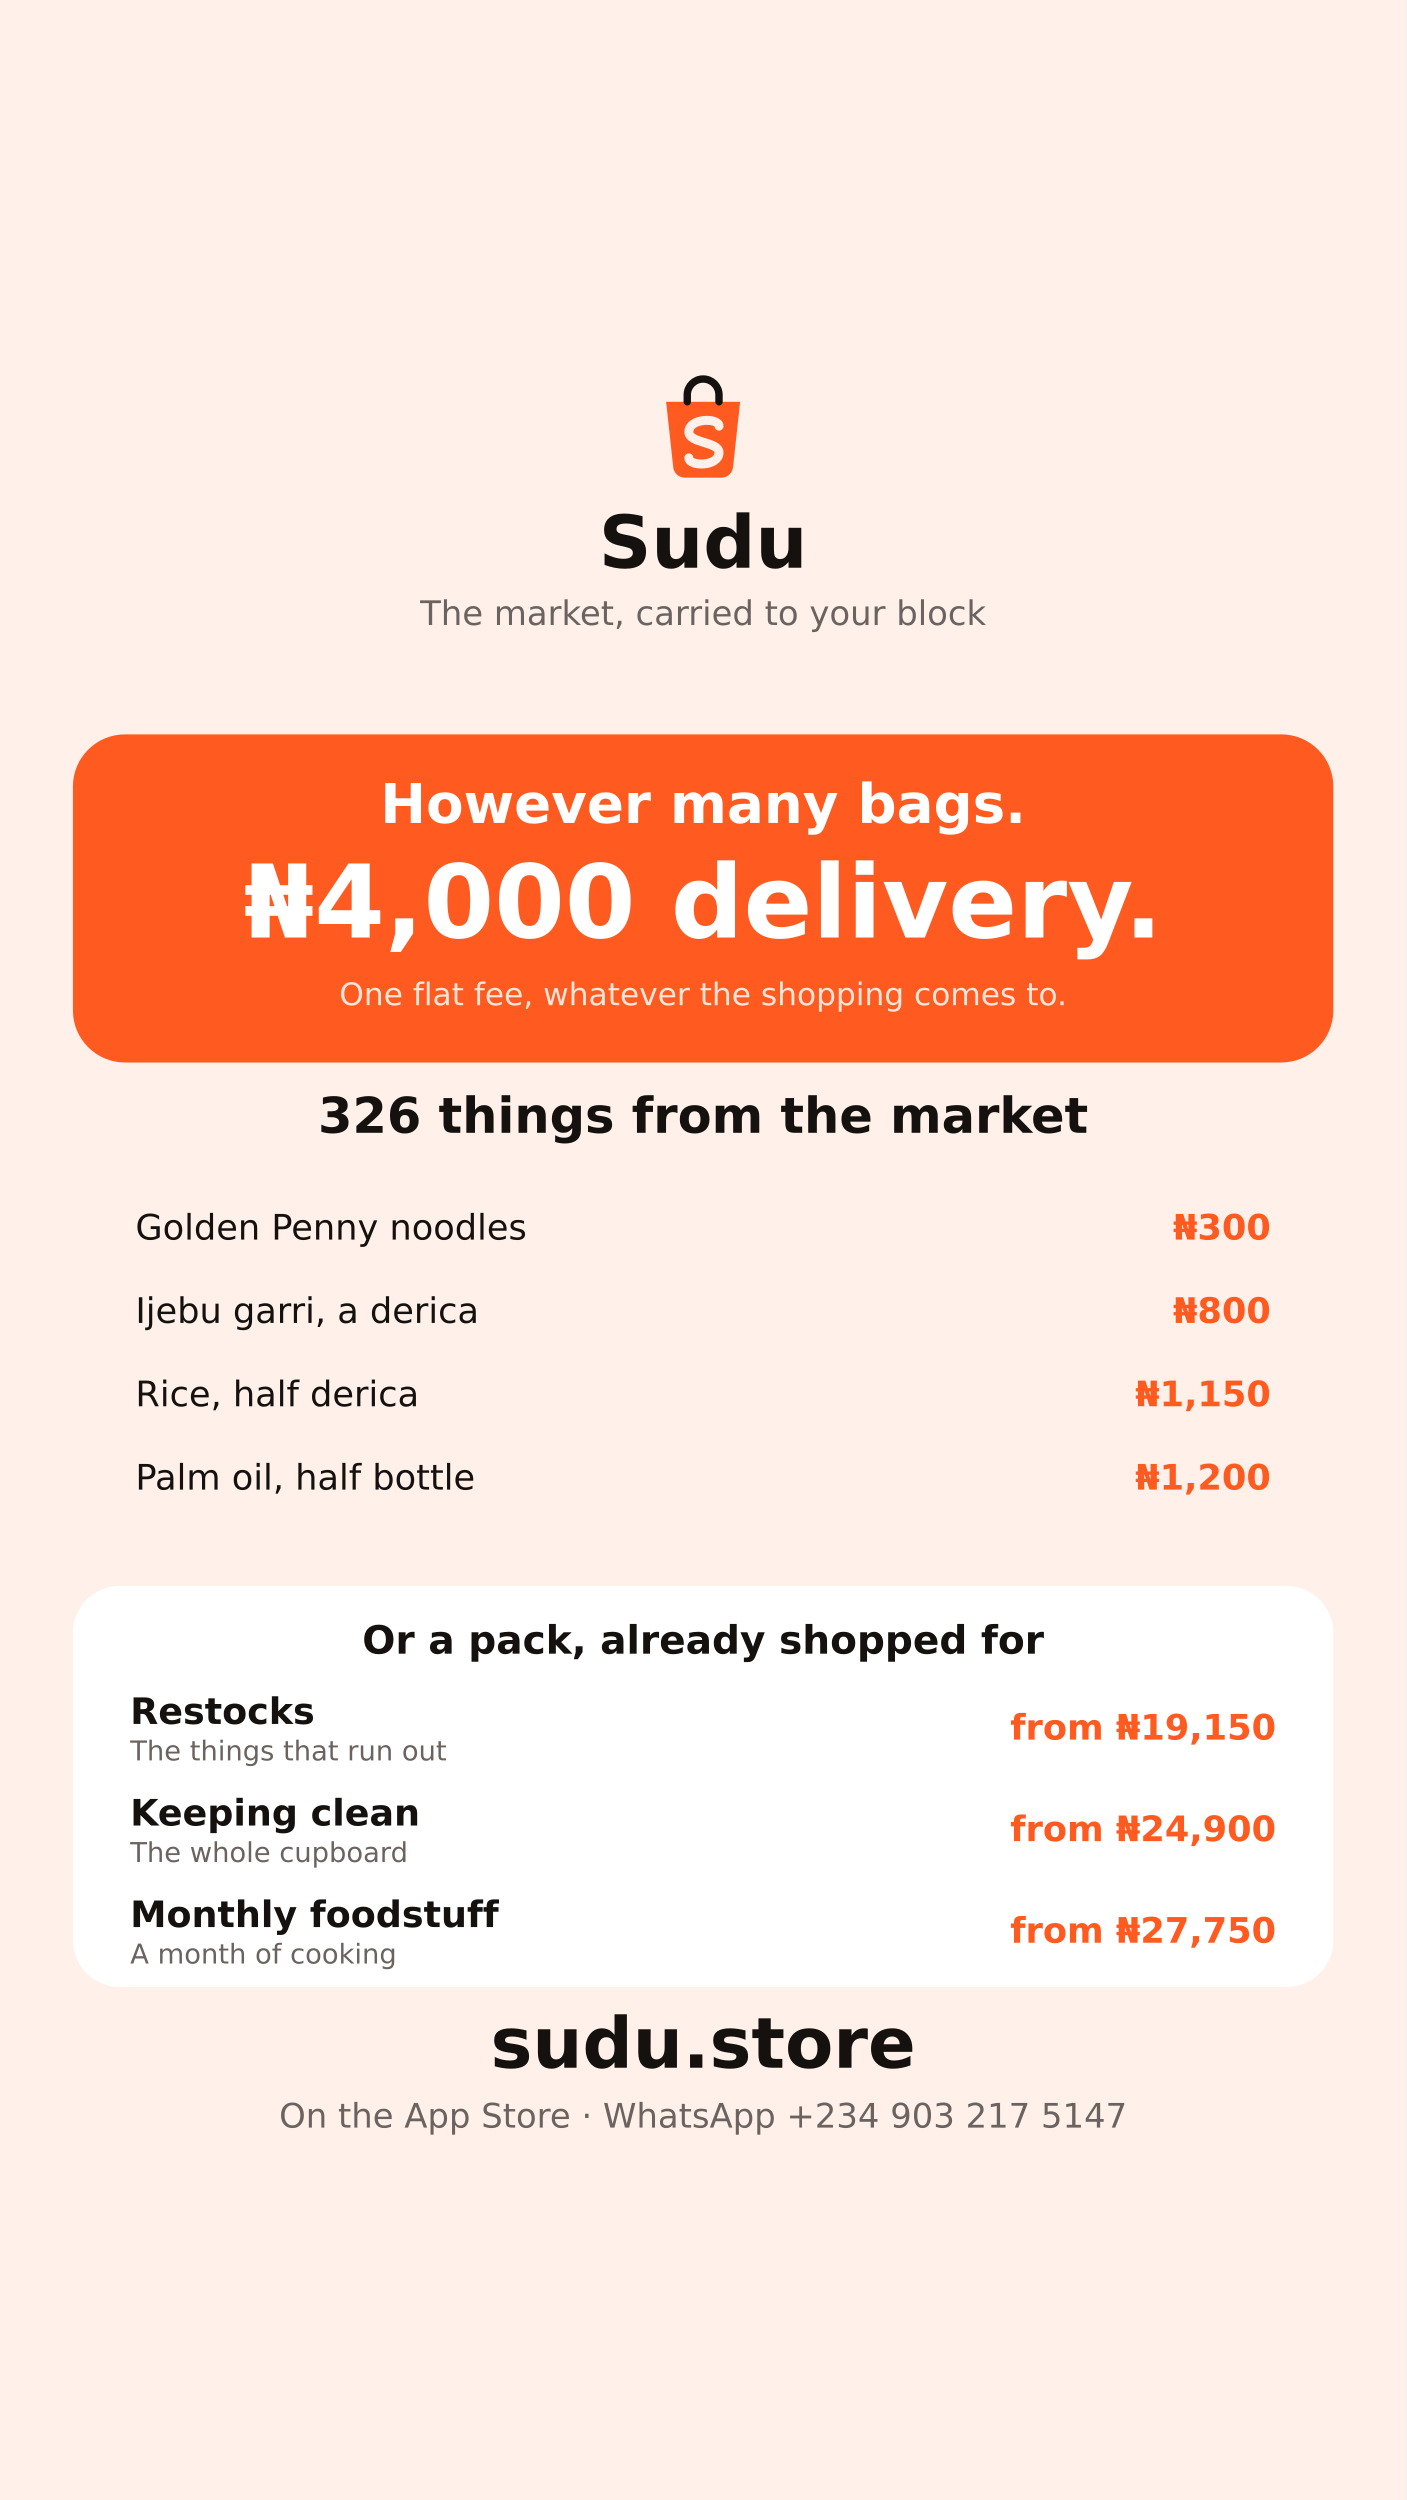
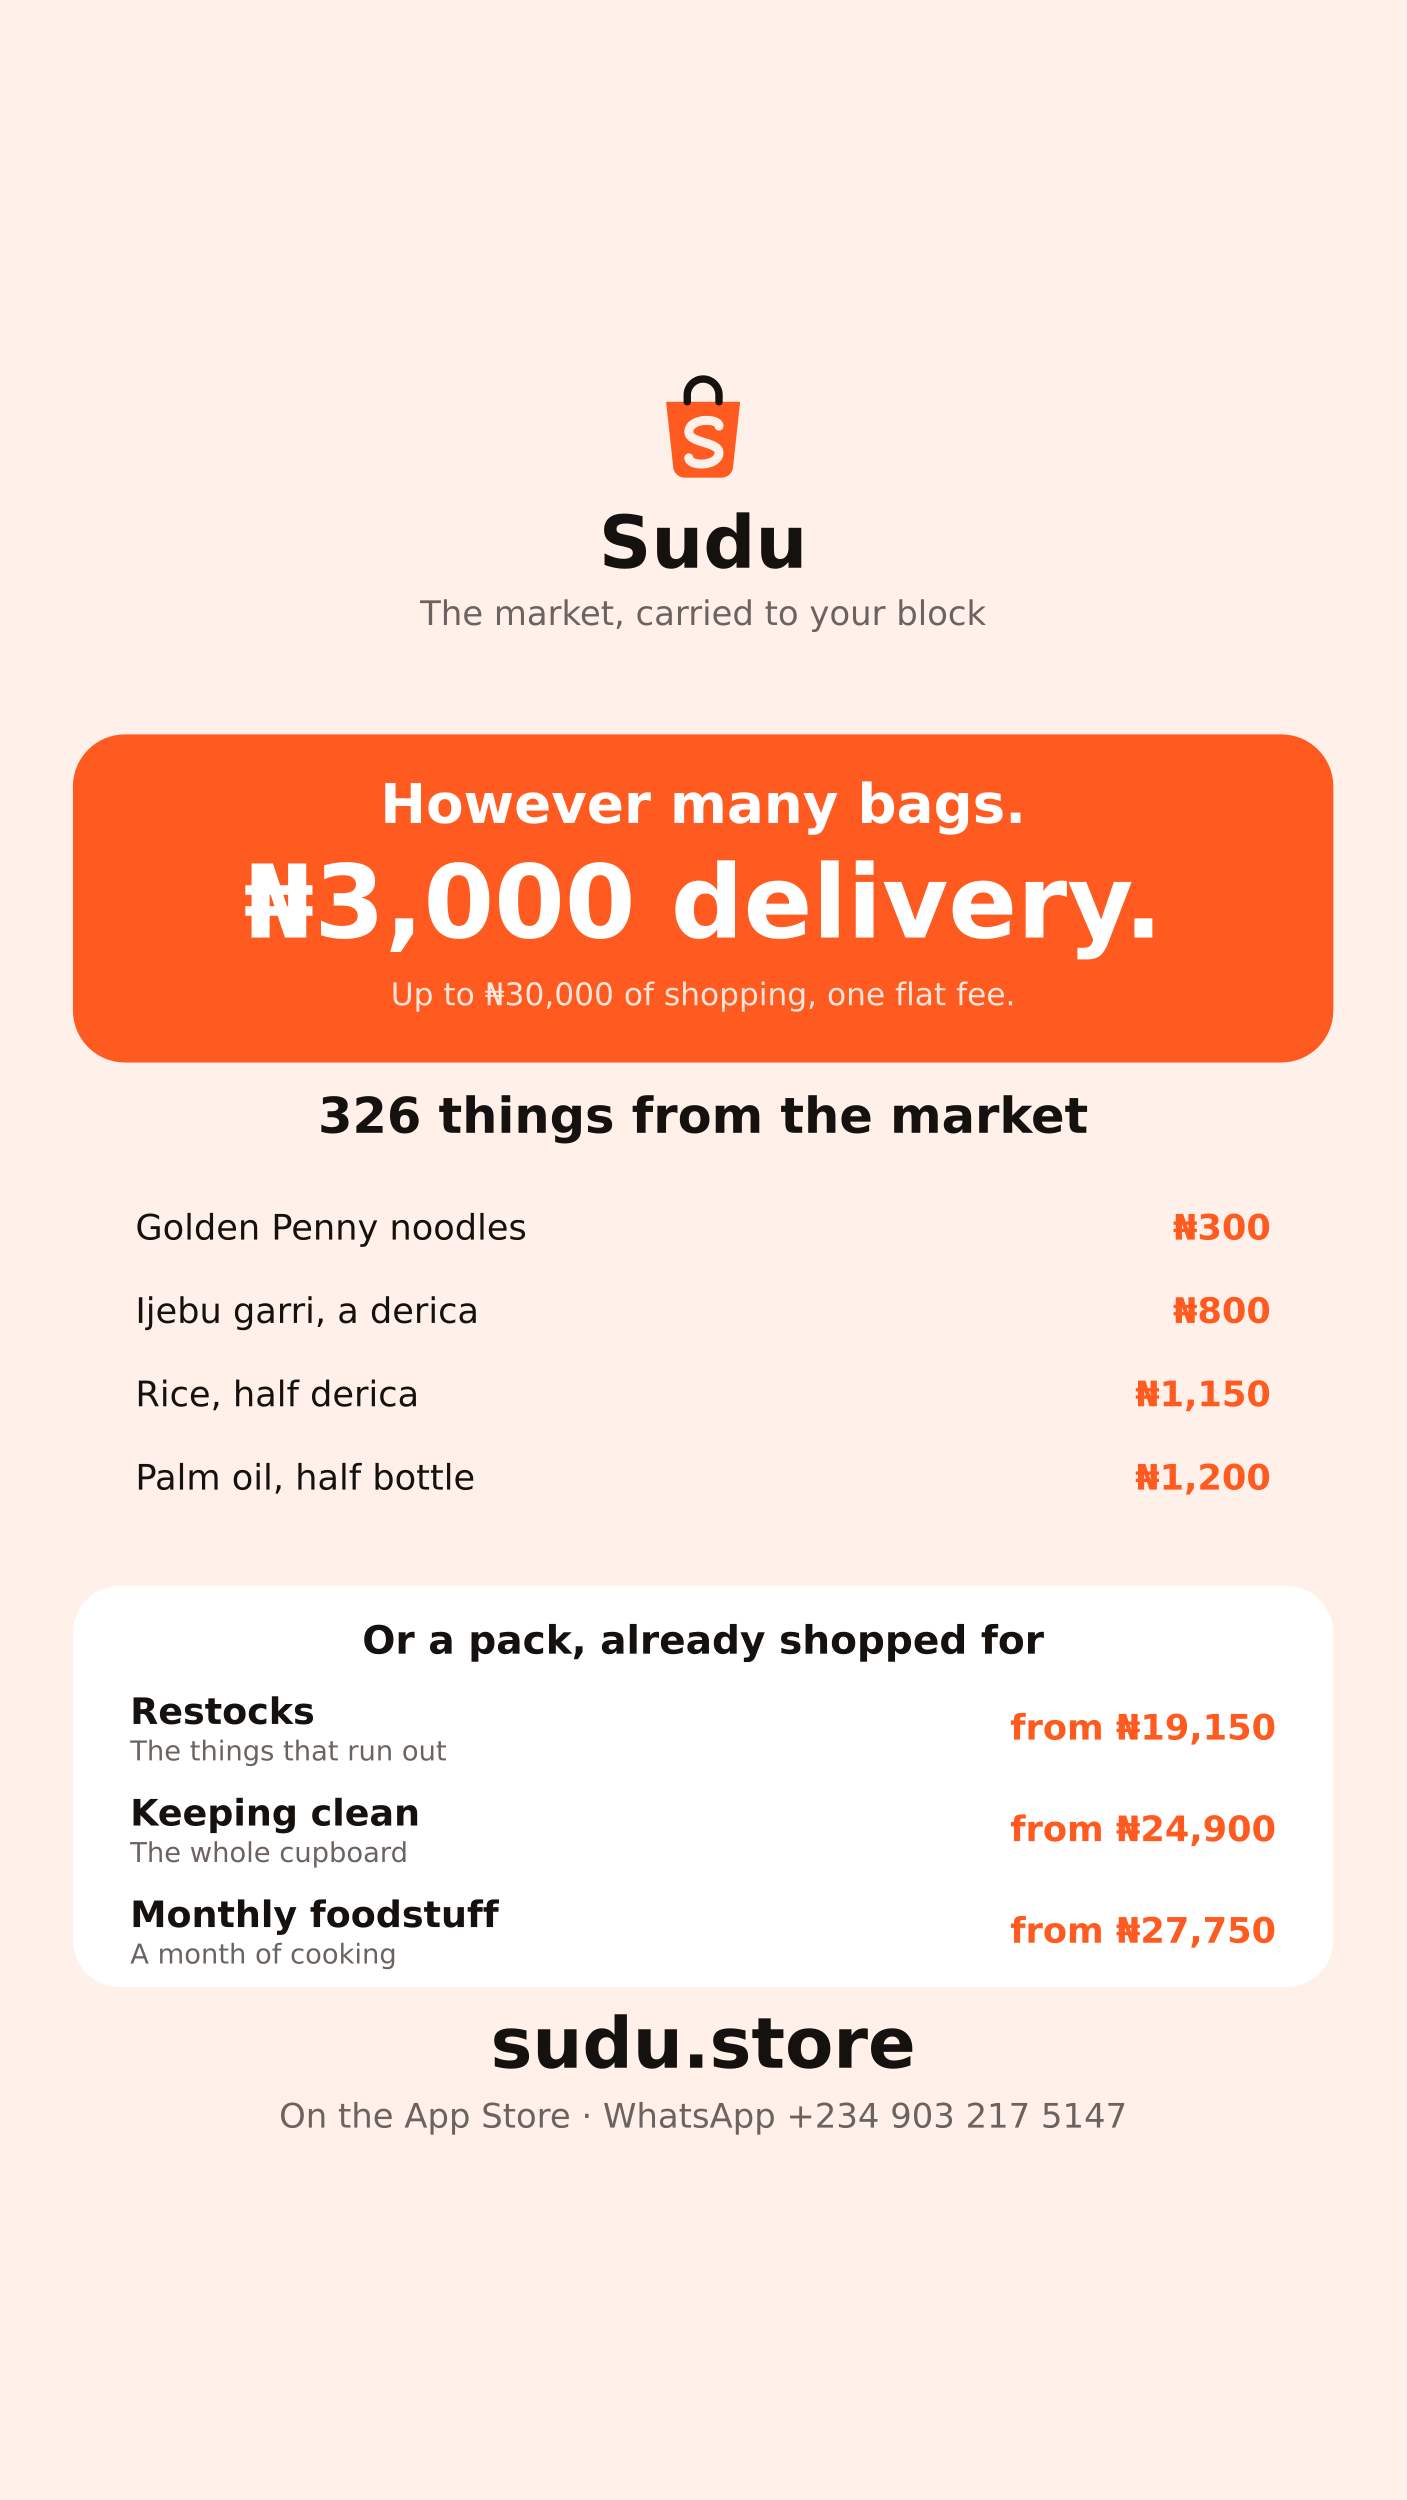
<svg xmlns="http://www.w3.org/2000/svg" width="1080" height="1920" viewBox="0 0 1080 1920">
  <rect width="1080" height="1920" fill="#fff1ea" />
  <g transform="translate(488 272) scale(0.203125)">
    <rect width="512" height="512" rx="116" fill="#fff1ea" />
    <path d="M116 180h280l-27 248a44 44 0 0 1-44 39H187a44 44 0 0 1-44-39z" fill="#ff5a1f" />
    <path d="M196 180v-26a60 60 0 0 1 120 0v26" fill="none" stroke="#14110f" stroke-width="28" stroke-linecap="round" />
    <path d="M316 272C316 240 202 240 202 294C202 338 316 330 316 372C316 426 202 426 202 392" fill="none" stroke="#fff1ea" stroke-width="34" stroke-linecap="round" />
  </g>
  <text x="540" y="436" font-family="DejaVu Sans" font-size="56" font-weight="bold" fill="#14110f" text-anchor="middle">Sudu</text>
  <text x="540" y="480" font-family="DejaVu Sans" font-size="26" font-weight="normal" fill="#6b6360" text-anchor="middle">The market, carried to your block</text>
  <rect x="56" y="564" width="968" height="252" rx="40" fill="#ff5a1f" />
  <text x="540" y="632" font-family="DejaVu Sans" font-size="42" font-weight="bold" fill="#ffffff" text-anchor="middle">However many bags.</text>
-   <text x="540" y="720" font-family="DejaVu Sans" font-size="78" font-weight="bold" fill="#ffffff" text-anchor="middle">₦4,000 delivery.</text>
-   <text x="540" y="772" font-family="DejaVu Sans" font-size="24" font-weight="normal" fill="#ffe6da" text-anchor="middle">One flat fee, whatever the shopping comes to.</text>
+   <text x="540" y="720" font-family="DejaVu Sans" font-size="78" font-weight="bold" fill="#ffffff" text-anchor="middle">₦3,000 delivery.</text>
+   <text x="540" y="772" font-family="DejaVu Sans" font-size="24" font-weight="normal" fill="#ffe6da" text-anchor="middle">Up to ₦30,000 of shopping, one flat fee.</text>
  <text x="540" y="870" font-family="DejaVu Sans" font-size="38" font-weight="bold" fill="#14110f" text-anchor="middle">326 things from the market</text>
  <text x="104" y="952" font-family="DejaVu Sans" font-size="27" font-weight="normal" fill="#14110f" text-anchor="start">Golden Penny noodles</text>
  <text x="976" y="952" font-family="DejaVu Sans" font-size="27" font-weight="bold" fill="#ff5a1f" text-anchor="end">₦300</text>
  <text x="104" y="1016" font-family="DejaVu Sans" font-size="27" font-weight="normal" fill="#14110f" text-anchor="start">Ijebu garri, a derica</text>
  <text x="976" y="1016" font-family="DejaVu Sans" font-size="27" font-weight="bold" fill="#ff5a1f" text-anchor="end">₦800</text>
  <text x="104" y="1080" font-family="DejaVu Sans" font-size="27" font-weight="normal" fill="#14110f" text-anchor="start">Rice, half derica</text>
  <text x="976" y="1080" font-family="DejaVu Sans" font-size="27" font-weight="bold" fill="#ff5a1f" text-anchor="end">₦1,150</text>
  <text x="104" y="1144" font-family="DejaVu Sans" font-size="27" font-weight="normal" fill="#14110f" text-anchor="start">Palm oil, half bottle</text>
  <text x="976" y="1144" font-family="DejaVu Sans" font-size="27" font-weight="bold" fill="#ff5a1f" text-anchor="end">₦1,200</text>
  <rect x="56" y="1218" width="968" height="308" rx="36" fill="#ffffff" />
  <text x="540" y="1270" font-family="DejaVu Sans" font-size="30" font-weight="bold" fill="#14110f" text-anchor="middle">Or a pack, already shopped for</text>
  <text x="100" y="1324" font-family="DejaVu Sans" font-size="28" font-weight="bold" fill="#14110f" text-anchor="start">Restocks</text>
  <text x="100" y="1352" font-family="DejaVu Sans" font-size="21" font-weight="normal" fill="#6b6360" text-anchor="start">The things that run out</text>
  <text x="980" y="1336" font-family="DejaVu Sans" font-size="27" font-weight="bold" fill="#ff5a1f" text-anchor="end">from ₦19,150</text>
  <text x="100" y="1402" font-family="DejaVu Sans" font-size="28" font-weight="bold" fill="#14110f" text-anchor="start">Keeping clean</text>
  <text x="100" y="1430" font-family="DejaVu Sans" font-size="21" font-weight="normal" fill="#6b6360" text-anchor="start">The whole cupboard</text>
  <text x="980" y="1414" font-family="DejaVu Sans" font-size="27" font-weight="bold" fill="#ff5a1f" text-anchor="end">from ₦24,900</text>
  <text x="100" y="1480" font-family="DejaVu Sans" font-size="28" font-weight="bold" fill="#14110f" text-anchor="start">Monthly foodstuff</text>
  <text x="100" y="1508" font-family="DejaVu Sans" font-size="21" font-weight="normal" fill="#6b6360" text-anchor="start">A month of cooking</text>
  <text x="980" y="1492" font-family="DejaVu Sans" font-size="27" font-weight="bold" fill="#ff5a1f" text-anchor="end">from ₦27,750</text>
  <text x="540" y="1588" font-family="DejaVu Sans" font-size="54" font-weight="bold" fill="#14110f" text-anchor="middle">sudu.store</text>
  <text x="540" y="1634" font-family="DejaVu Sans" font-size="26" font-weight="normal" fill="#6b6360" text-anchor="middle">On the App Store · WhatsApp +234 903 217 5147</text>
</svg>
